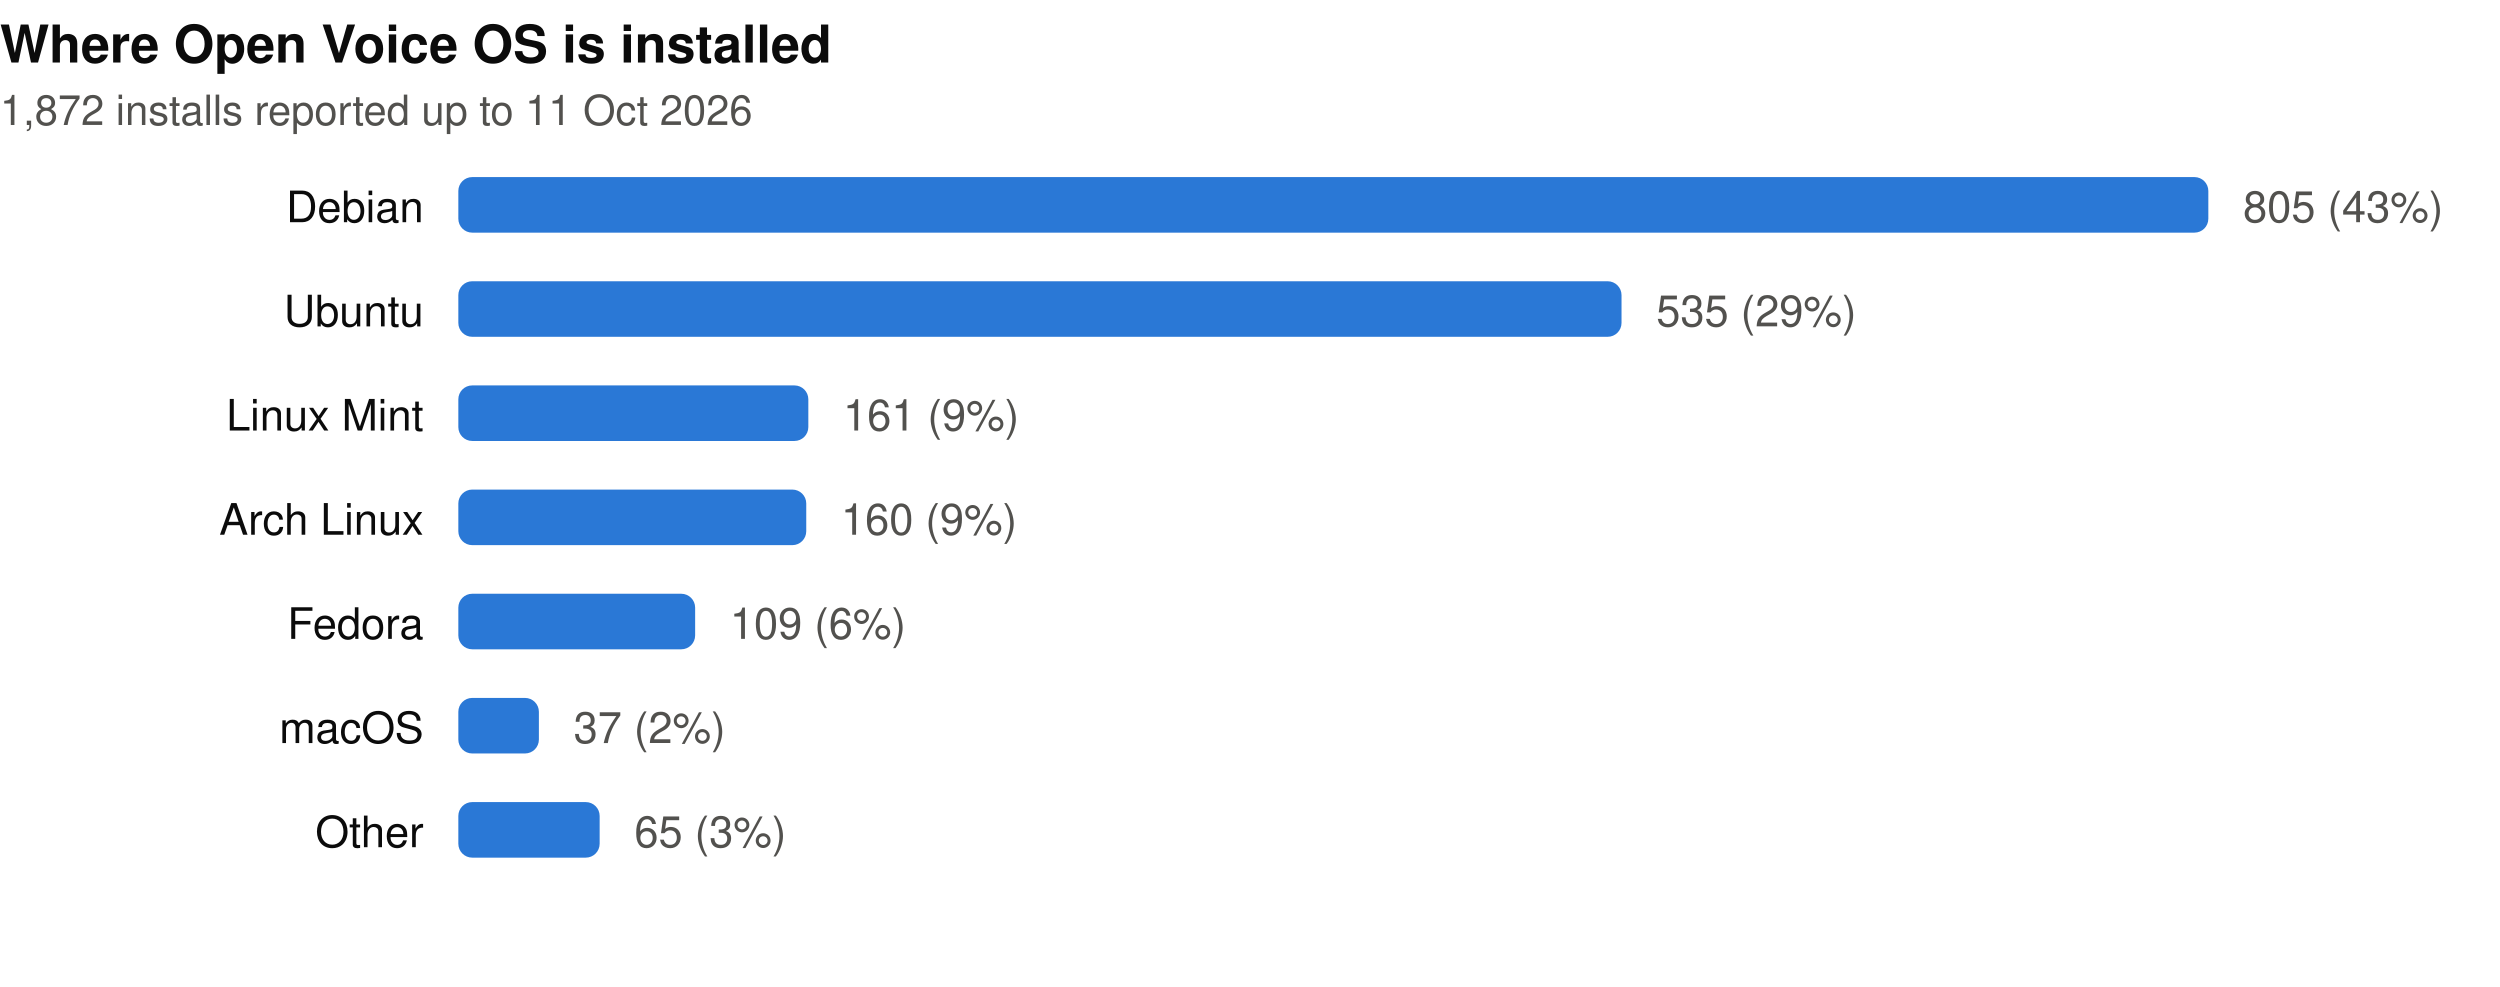
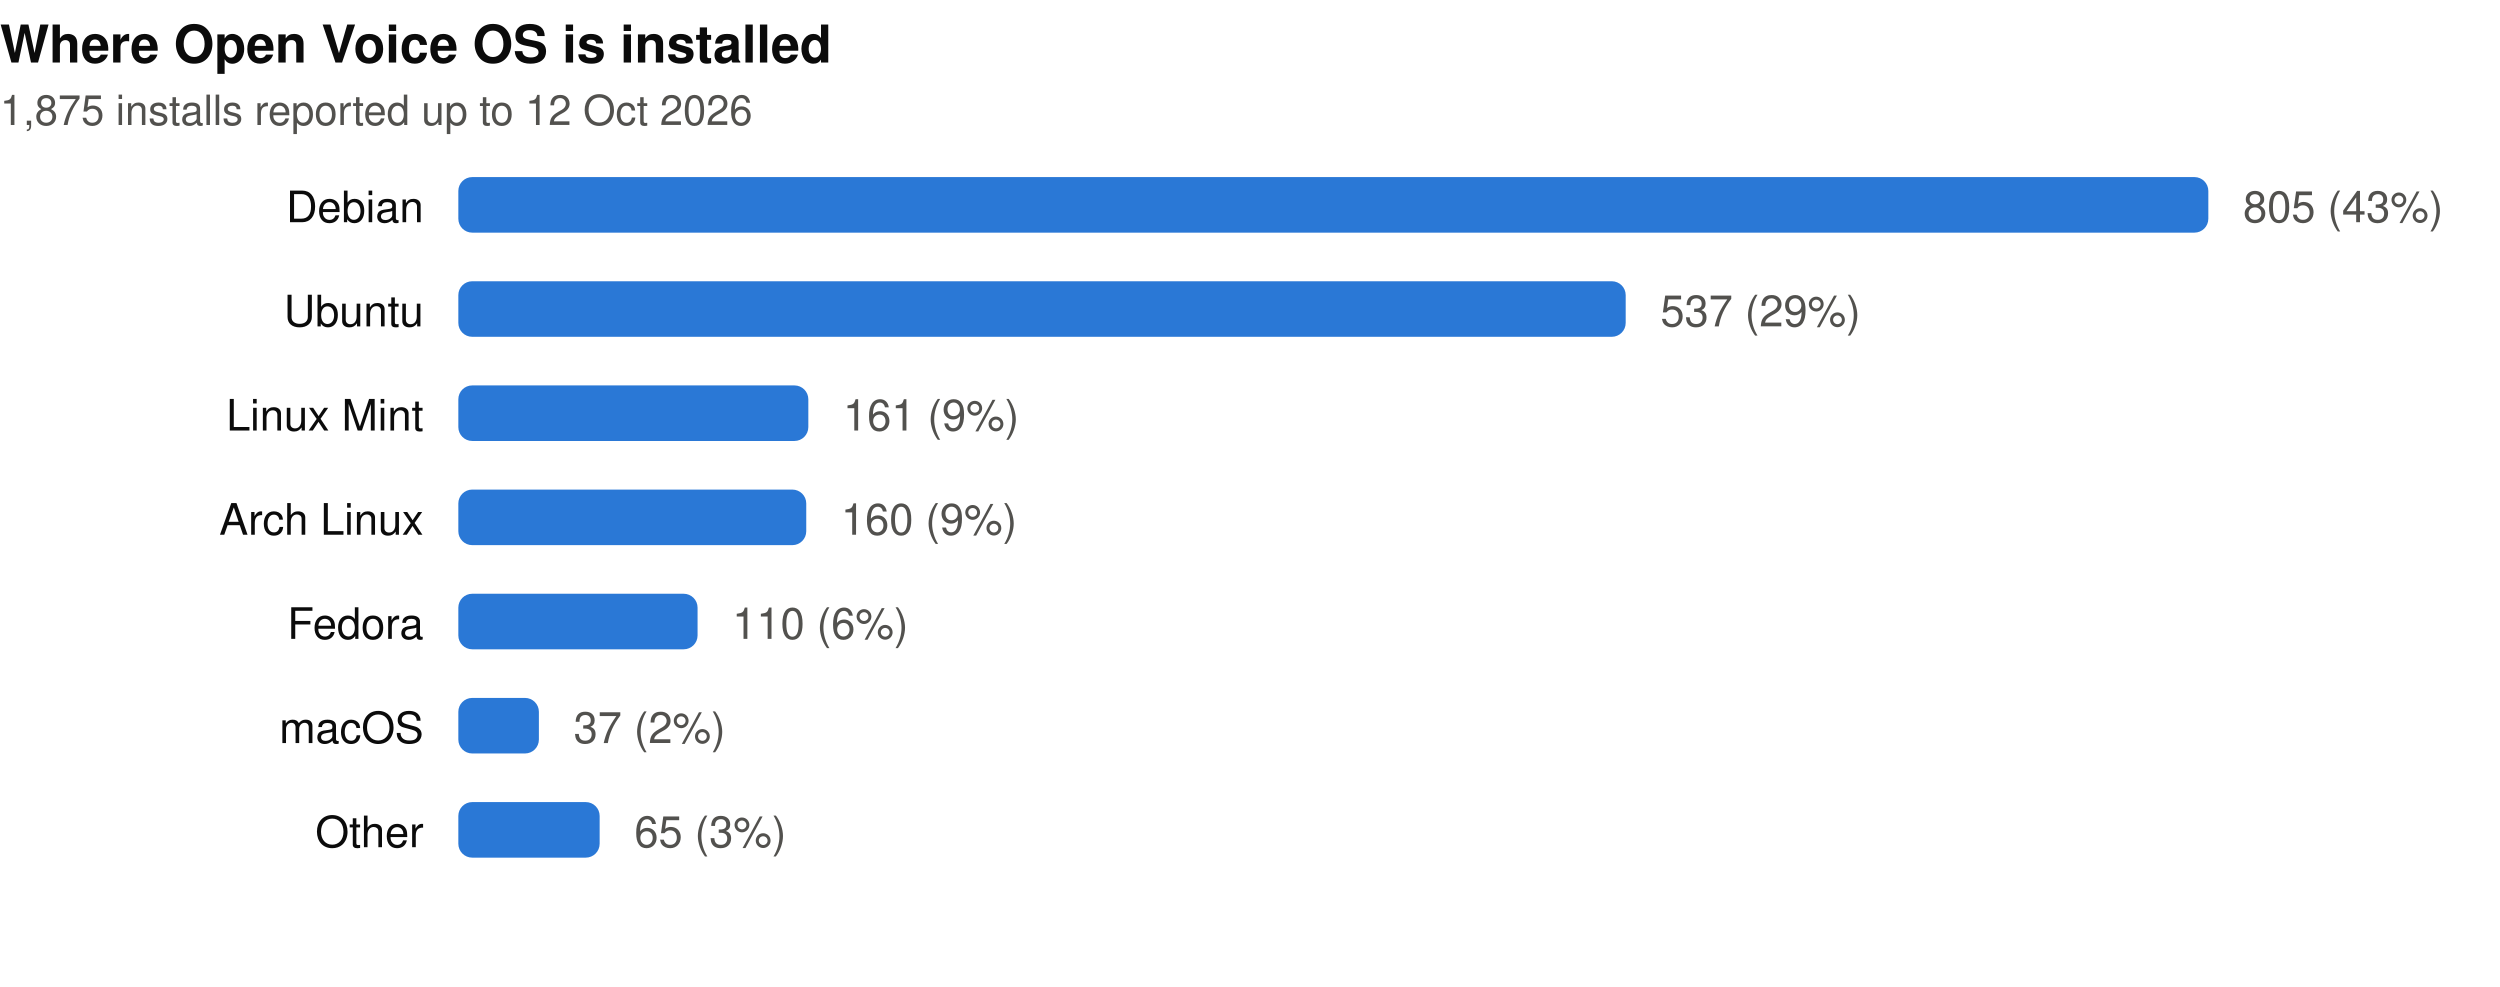
- <svg xmlns="http://www.w3.org/2000/svg" width="720" height="284" viewBox="0 0 720 284" role="img" aria-label="Where Open Voice OS is installed. 1,872 installs reported up to 11 Oct 2026">
+ <svg xmlns="http://www.w3.org/2000/svg" width="720" height="284" viewBox="0 0 720 284" role="img" aria-label="Where Open Voice OS is installed. 1,875 installs reported up to 12 Oct 2026">
  <text x="0" y="18" font-family="ui-sans-serif,-apple-system,BlinkMacSystemFont,'Segoe UI',Helvetica,Arial,sans-serif" font-size="15" font-weight="600" fill="#0b0b0b">Where Open Voice OS is installed</text>
-   <text x="0" y="36" font-family="ui-sans-serif,-apple-system,BlinkMacSystemFont,'Segoe UI',Helvetica,Arial,sans-serif" font-size="12" fill="#52514e">1,872 installs reported up to 11 Oct 2026</text>
+   <text x="0" y="36" font-family="ui-sans-serif,-apple-system,BlinkMacSystemFont,'Segoe UI',Helvetica,Arial,sans-serif" font-size="12" fill="#52514e">1,875 installs reported up to 12 Oct 2026</text>
  <text x="122" y="64.0" text-anchor="end" font-family="ui-sans-serif,-apple-system,BlinkMacSystemFont,'Segoe UI',Helvetica,Arial,sans-serif" font-size="12.5" fill="#0b0b0b">Debian</text>
  <rect x="132" y="51.0" width="504.0" height="16" rx="4" fill="#2a78d6" />
  <text x="646.0" y="64.0" font-family="ui-sans-serif,-apple-system,BlinkMacSystemFont,'Segoe UI',Helvetica,Arial,sans-serif" font-size="12.5" fill="#52514e">805 (43%)</text>
  <text x="122" y="94.0" text-anchor="end" font-family="ui-sans-serif,-apple-system,BlinkMacSystemFont,'Segoe UI',Helvetica,Arial,sans-serif" font-size="12.5" fill="#0b0b0b">Ubuntu</text>
-   <rect x="132" y="81.0" width="335.0" height="16" rx="4" fill="#2a78d6" />
-   <text x="477.0" y="94.0" font-family="ui-sans-serif,-apple-system,BlinkMacSystemFont,'Segoe UI',Helvetica,Arial,sans-serif" font-size="12.5" fill="#52514e">535 (29%)</text>
+   <rect x="132" y="81.0" width="336.2" height="16" rx="4" fill="#2a78d6" />
+   <text x="478.2" y="94.0" font-family="ui-sans-serif,-apple-system,BlinkMacSystemFont,'Segoe UI',Helvetica,Arial,sans-serif" font-size="12.5" fill="#52514e">537 (29%)</text>
  <text x="122" y="124.0" text-anchor="end" font-family="ui-sans-serif,-apple-system,BlinkMacSystemFont,'Segoe UI',Helvetica,Arial,sans-serif" font-size="12.5" fill="#0b0b0b">Linux Mint</text>
  <rect x="132" y="111.0" width="100.8" height="16" rx="4" fill="#2a78d6" />
  <text x="242.8" y="124.0" font-family="ui-sans-serif,-apple-system,BlinkMacSystemFont,'Segoe UI',Helvetica,Arial,sans-serif" font-size="12.5" fill="#52514e">161 (9%)</text>
  <text x="122" y="154.0" text-anchor="end" font-family="ui-sans-serif,-apple-system,BlinkMacSystemFont,'Segoe UI',Helvetica,Arial,sans-serif" font-size="12.5" fill="#0b0b0b">Arch Linux</text>
  <rect x="132" y="141.0" width="100.2" height="16" rx="4" fill="#2a78d6" />
  <text x="242.2" y="154.0" font-family="ui-sans-serif,-apple-system,BlinkMacSystemFont,'Segoe UI',Helvetica,Arial,sans-serif" font-size="12.5" fill="#52514e">160 (9%)</text>
  <text x="122" y="184.0" text-anchor="end" font-family="ui-sans-serif,-apple-system,BlinkMacSystemFont,'Segoe UI',Helvetica,Arial,sans-serif" font-size="12.5" fill="#0b0b0b">Fedora</text>
-   <rect x="132" y="171.0" width="68.2" height="16" rx="4" fill="#2a78d6" />
-   <text x="210.2" y="184.0" font-family="ui-sans-serif,-apple-system,BlinkMacSystemFont,'Segoe UI',Helvetica,Arial,sans-serif" font-size="12.5" fill="#52514e">109 (6%)</text>
+   <rect x="132" y="171.0" width="68.9" height="16" rx="4" fill="#2a78d6" />
+   <text x="210.9" y="184.0" font-family="ui-sans-serif,-apple-system,BlinkMacSystemFont,'Segoe UI',Helvetica,Arial,sans-serif" font-size="12.5" fill="#52514e">110 (6%)</text>
  <text x="122" y="214.0" text-anchor="end" font-family="ui-sans-serif,-apple-system,BlinkMacSystemFont,'Segoe UI',Helvetica,Arial,sans-serif" font-size="12.5" fill="#0b0b0b">macOS</text>
  <rect x="132" y="201.0" width="23.2" height="16" rx="4" fill="#2a78d6" />
  <text x="165.2" y="214.0" font-family="ui-sans-serif,-apple-system,BlinkMacSystemFont,'Segoe UI',Helvetica,Arial,sans-serif" font-size="12.5" fill="#52514e">37 (2%)</text>
  <text x="122" y="244.0" text-anchor="end" font-family="ui-sans-serif,-apple-system,BlinkMacSystemFont,'Segoe UI',Helvetica,Arial,sans-serif" font-size="12.5" fill="#0b0b0b">Other</text>
  <rect x="132" y="231.0" width="40.7" height="16" rx="4" fill="#2a78d6" />
  <text x="182.7" y="244.0" font-family="ui-sans-serif,-apple-system,BlinkMacSystemFont,'Segoe UI',Helvetica,Arial,sans-serif" font-size="12.5" fill="#52514e">65 (3%)</text>
</svg>
